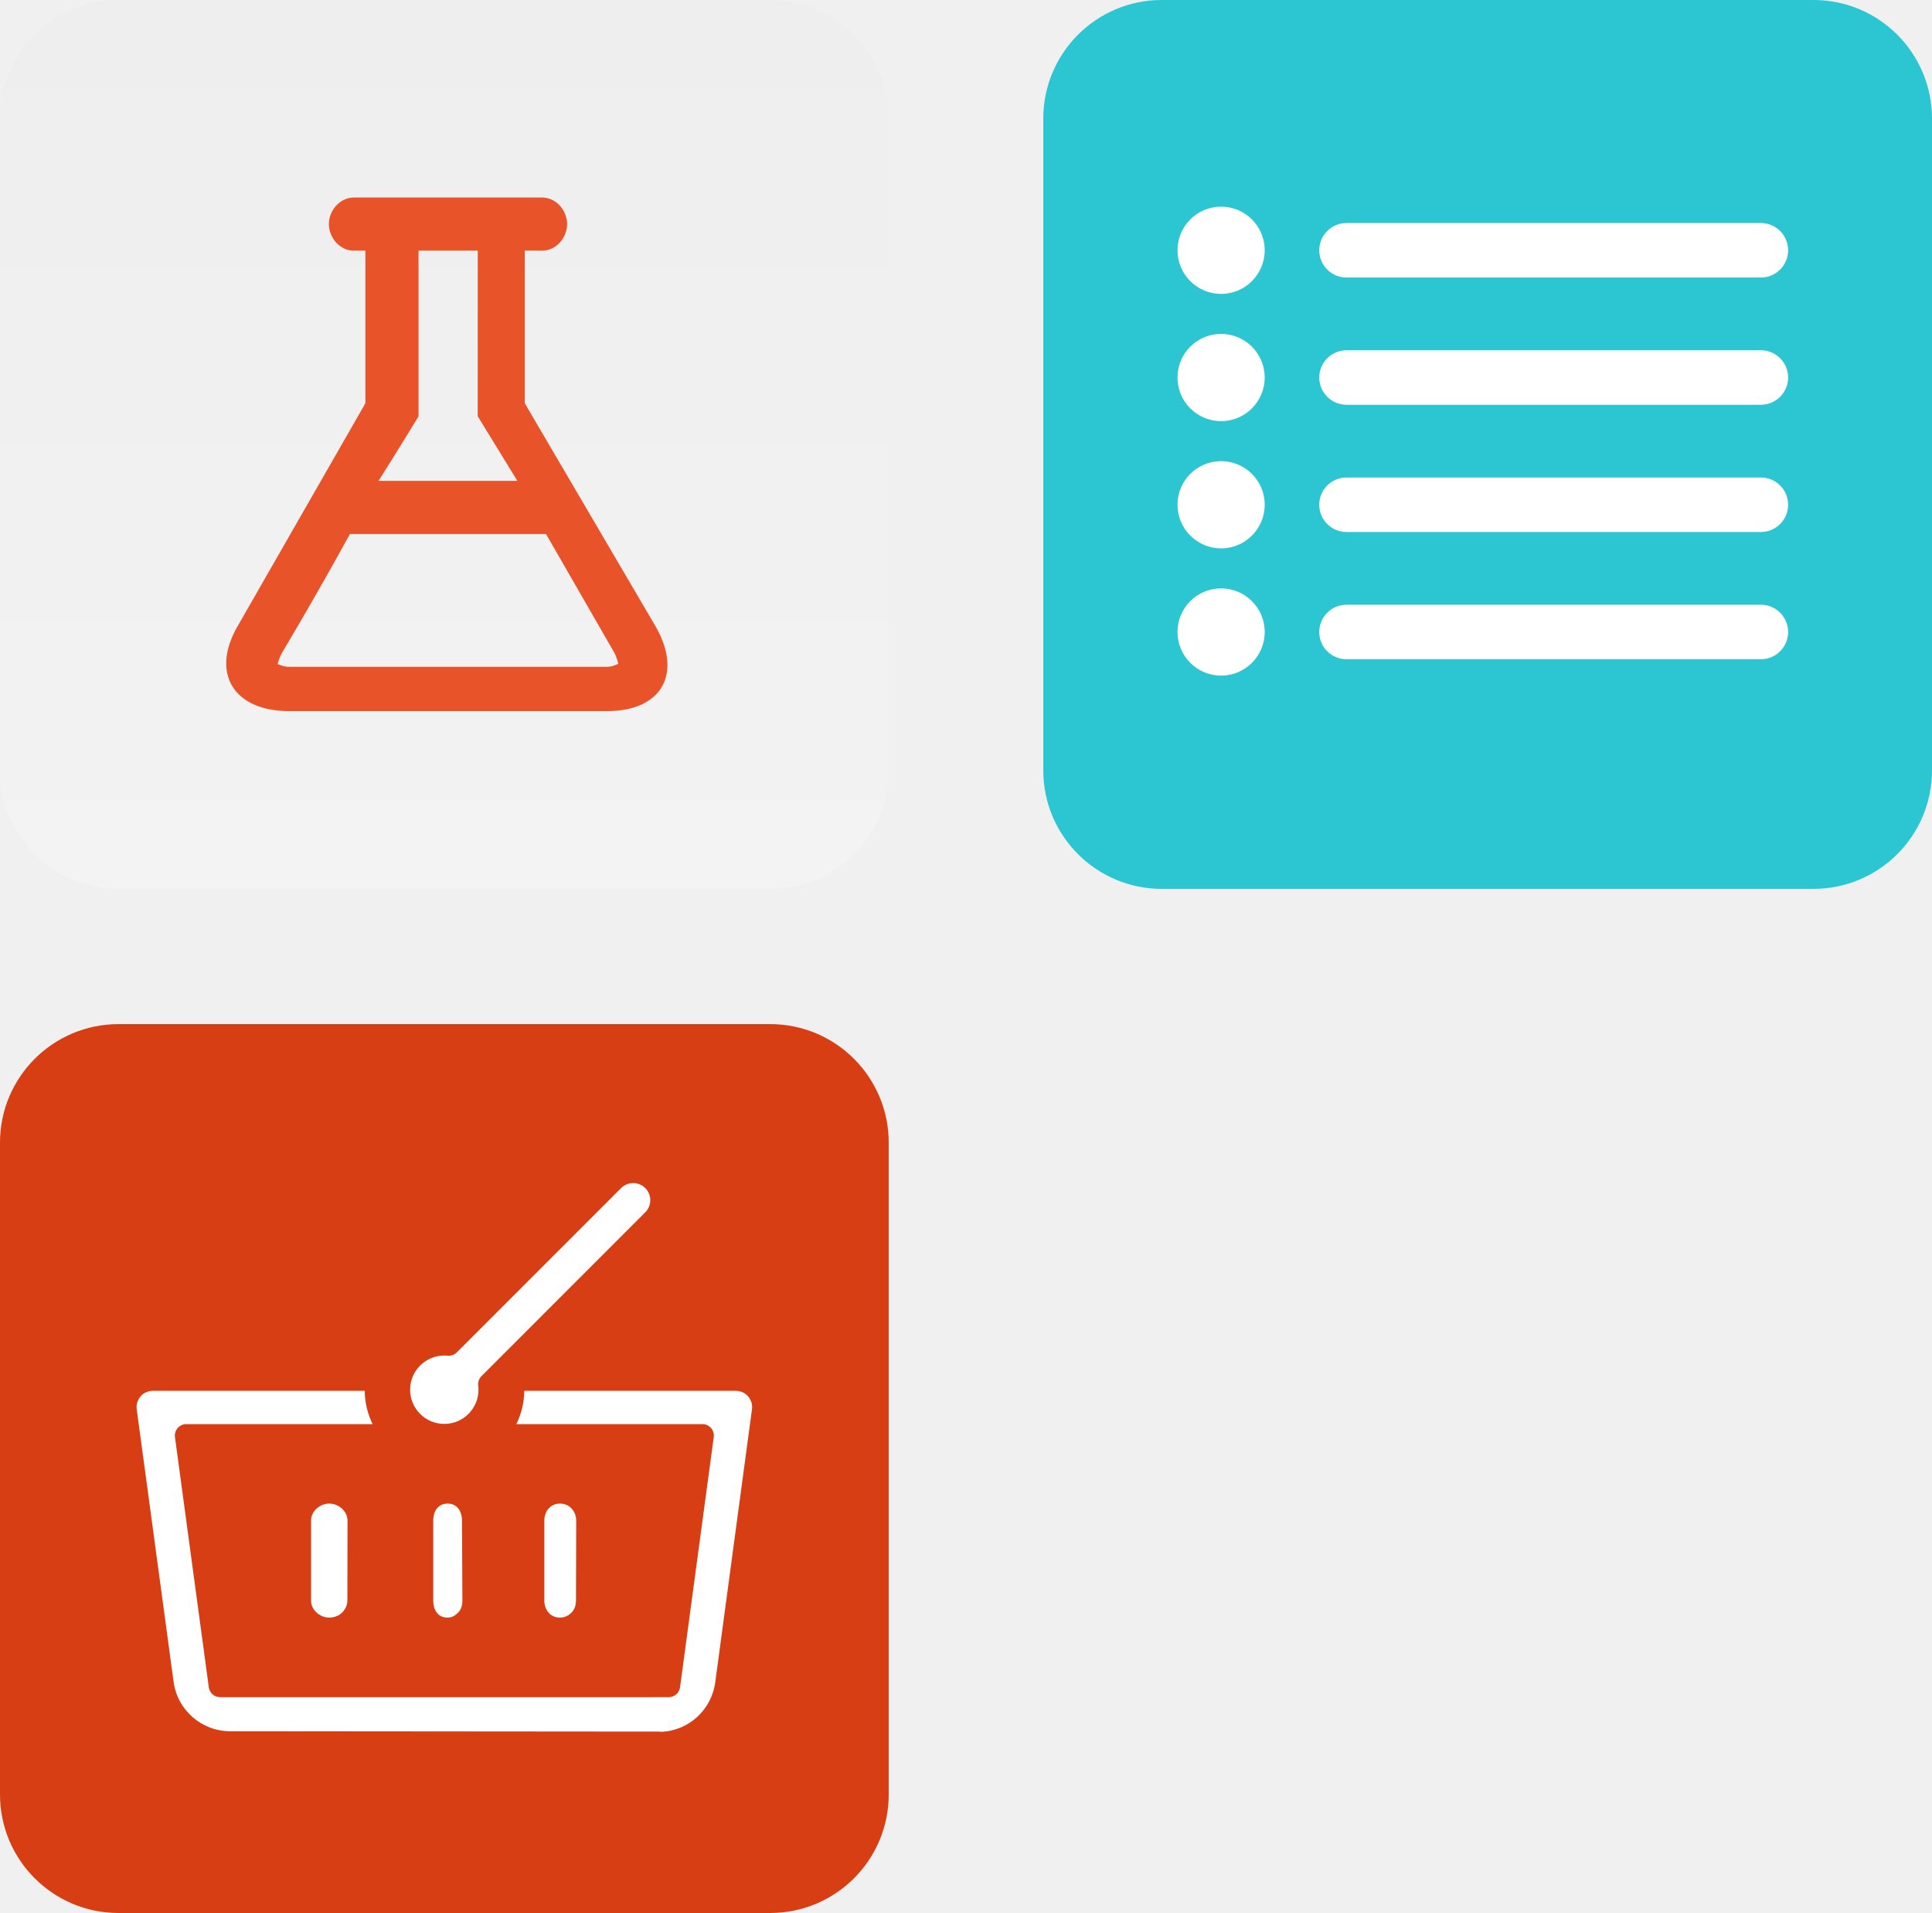
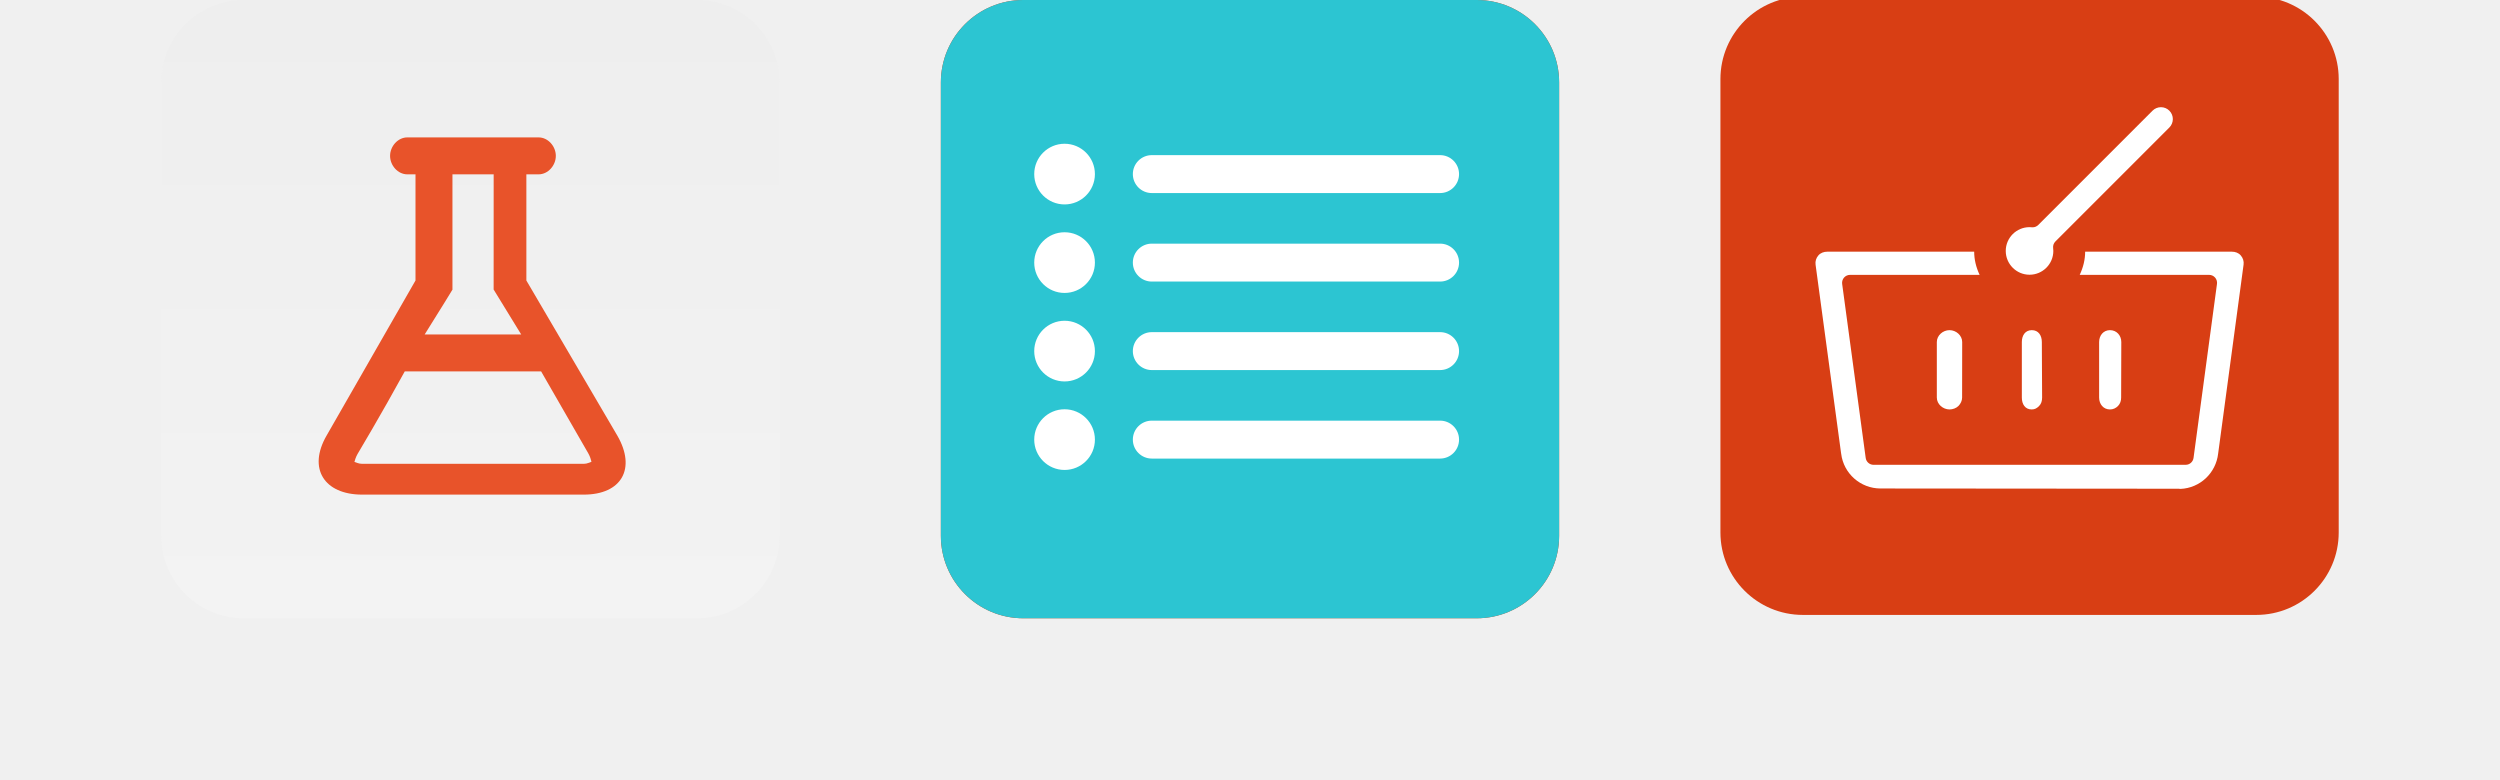
- <svg xmlns="http://www.w3.org/2000/svg" xmlns:xlink="http://www.w3.org/1999/xlink" version="1.1" id="Layer_1" x="0px" y="0px" width="200px" height="198px" viewBox="0 0 200 198" enable-background="new 0 0 200 198" xml:space="preserve">
+ <svg xmlns="http://www.w3.org/2000/svg" xmlns:xlink="http://www.w3.org/1999/xlink" version="1.1" id="Layer_1" x="0px" y="0px" width="372px" height="116px" viewBox="-32 0 372 116" enable-background="new -32 0 372 116" xml:space="preserve">
  <symbol id="New_Symbol" viewBox="-40 -40 80 80">
    <polygon fill="#D83E14" points="40,-40 -40,-40 -40,40 40,40  " />
-     <path fill="#FFFFFF" d="M10.404-13.414C9.556-13.414,9-12.737,9-11.876v7.183c0,0.863,0.558,1.54,1.407,1.54   c0.851-0.001,1.462-0.677,1.462-1.54l-0.02-7.184c0-0.411-0.119-0.799-0.407-1.089C11.157-13.254,10.813-13.414,10.404-13.414   L10.404-13.414z M-10.354-13.414c0.409,0,0.859,0.16,1.146,0.448c0.288,0.29,0.479,0.678,0.479,1.089l0.011,7.184   c0,0.863-0.791,1.539-1.641,1.54c-0.85,0-1.641-0.677-1.641-1.54v-7.183C-12-12.737-11.202-13.414-10.354-13.414L-10.354-13.414z    M0.276-13.414c0.409,0,0.673,0.16,0.959,0.448c0.289,0.29,0.388,0.678,0.388,1.089L1.587-4.693c0,0.863-0.444,1.539-1.293,1.54   C-0.557-3.153-1-3.83-1-4.693v-7.183C-1-12.737-0.574-13.414,0.276-13.414L0.276-13.414z M24.402-19.111   c0.001,0.01,3.289,24.441,3.289,24.441c0.06,0.438-0.078,0.859-0.366,1.189C27.038,6.849,26.615,7,26.167,7H7.192   c0-1-0.236-2-0.703-3h16.744c0.297,0,0.578-0.129,0.772-0.352c0.195-0.224,0.285-0.52,0.245-0.813l-3.034-22.52   c-0.068-0.51-0.503-0.89-1.017-0.89l-40.386-0.002c-0.513,0-0.947,0.379-1.017,0.888L-24.25,2.834   c-0.039,0.293,0.05,0.59,0.244,0.813C-23.81,3.871-23.528,4-23.232,4h16.768c-0.468,1-0.703,2-0.703,3h-18.999   c-0.448,0-0.872-0.151-1.158-0.479c-0.292-0.335-0.426-0.759-0.366-1.196l3.299-24.387c0.006-0.029,0.011-0.057,0.015-0.086   c0.315-2.562,2.502-4.492,5.088-4.493c0.02,0,0.039,0.001,0.06,0l38.527-0.032c0.073,0,0.146-0.007,0.215-0.022   C22.036-23.595,24.12-21.657,24.402-19.111z M3.074,7.096c0,0.121-0.008,0.244-0.025,0.377C3.011,7.786,3.119,8.1,3.343,8.323   l14.744,14.745c0.601,0.6,0.601,1.575,0,2.176c-0.29,0.29-0.676,0.451-1.087,0.451s-0.798-0.161-1.089-0.451l-14.79-14.79   c-0.193-0.193-0.454-0.301-0.725-0.301c-0.033,0-0.067,0.001-0.101,0.004c-0.102,0.011-0.202,0.016-0.3,0.016   c-1.697,0-3.077-1.38-3.077-3.077c0-1.696,1.38-3.078,3.077-3.078C1.692,4.018,3.074,5.398,3.074,7.096z" />
+     <path fill="#FFFFFF" d="M10.404-13.414C9.556-13.414,9-12.737,9-11.876v7.183c0,0.863,0.558,1.54,1.407,1.54   c0.851-0.001,1.462-0.677,1.462-1.54l-0.02-7.184c0-0.411-0.119-0.799-0.407-1.089C11.157-13.254,10.813-13.414,10.404-13.414   L10.404-13.414z M-10.354-13.414c0.409,0,0.859,0.16,1.146,0.448c0.288,0.29,0.479,0.678,0.479,1.089l0.011,7.184   c0,0.863-0.791,1.539-1.641,1.54c-0.85,0-1.641-0.677-1.641-1.54v-7.183C-12-12.737-11.202-13.414-10.354-13.414L-10.354-13.414z    M0.276-13.414c0.409,0,0.673,0.16,0.959,0.448c0.289,0.29,0.388,0.678,0.388,1.089L1.587-4.693c0,0.863-0.444,1.539-1.293,1.54   C-0.557-3.153-1-3.83-1-4.693v-7.183C-1-12.737-0.574-13.414,0.276-13.414L0.276-13.414z M24.402-19.111   c0.001,0.011,3.289,24.441,3.289,24.441c0.06,0.438-0.078,0.859-0.366,1.188C27.038,6.849,26.615,7,26.167,7H7.192   c0-1-0.236-2-0.703-3h16.744c0.297,0,0.578-0.129,0.772-0.352C24.2,3.424,24.29,3.128,24.25,2.835l-3.034-22.52   c-0.068-0.511-0.503-0.891-1.017-0.891l-40.386-0.002c-0.513,0-0.947,0.379-1.017,0.888L-24.25,2.834   c-0.039,0.293,0.05,0.59,0.244,0.813C-23.81,3.871-23.528,4-23.232,4h16.768c-0.468,1-0.703,2-0.703,3h-18.999   c-0.448,0-0.872-0.151-1.158-0.479c-0.292-0.336-0.426-0.76-0.366-1.196l3.299-24.387c0.006-0.029,0.011-0.058,0.015-0.087   c0.315-2.562,2.502-4.491,5.088-4.492c0.02,0,0.039,0.001,0.06,0l38.527-0.032c0.073,0,0.146-0.007,0.215-0.022   C22.036-23.595,24.12-21.657,24.402-19.111z M3.074,7.096c0,0.121-0.008,0.244-0.025,0.377C3.011,7.786,3.119,8.1,3.343,8.323   l14.744,14.745c0.601,0.6,0.601,1.574,0,2.176c-0.29,0.29-0.676,0.451-1.087,0.451s-0.798-0.161-1.089-0.451l-14.79-14.79   c-0.193-0.193-0.454-0.301-0.725-0.301c-0.033,0-0.067,0.001-0.101,0.004c-0.102,0.011-0.202,0.016-0.3,0.016   c-1.697,0-3.077-1.38-3.077-3.077c0-1.695,1.38-3.078,3.077-3.078C1.692,4.018,3.074,5.398,3.074,7.096z" />
    <polygon display="none" fill="none" points="-40,40 40,40 40,-40 -40,-40  " />
  </symbol>
  <g>
    <g>
-       <defs>
-         <path id="SVGID_1_" d="M92,79.733C92,86.507,86.507,92,79.733,92H12.267C5.491,92,0,86.507,0,79.733V12.266     C0,5.492,5.491,0,12.267,0h67.467C86.507,0,92,5.492,92,12.266V79.733z" />
-       </defs>
-       <clipPath id="SVGID_2_">
-         <use xlink:href="#SVGID_1_" overflow="visible" />
-       </clipPath>
-       <g clip-path="url(#SVGID_2_)">
-         <linearGradient id="SVGID_3_" gradientUnits="userSpaceOnUse" x1="16.805" y1="12.401" x2="16.805" y2="104.401" gradientTransform="matrix(1 0 0 -1 29.1948 104.4004)">
-           <stop offset="0" style="stop-color:#F3F3F3" />
-           <stop offset="1" style="stop-color:#EEEEEE" />
-         </linearGradient>
-         <rect y="0" fill="url(#SVGID_3_)" width="92" height="92" />
-         <path fill="#E8532A" d="M67.861,64.823L54.323,41.736V25.943h1.814c1.421,0,2.57-1.33,2.57-2.75c0-1.417-1.149-2.748-2.57-2.748     H36.613c-1.418,0-2.569,1.331-2.569,2.748c0,1.421,1.151,2.75,2.569,2.75h1.214v15.793L24.591,64.823     c-2.825,4.895-0.35,8.776,5.303,8.776h32.967C68.51,73.599,70.686,69.717,67.861,64.823z M43.325,25.941h6.133l-0.005,17.142     l4.103,6.688H39.189c2.309-3.666,4.136-6.67,4.136-6.672V25.941z M62.86,69.017H29.893c-0.533,0-0.912-0.217-1.155-0.283     c0.065-0.243,0.201-0.719,0.466-1.18c0,0,3.507-5.868,7.022-12.285h20.296l7.024,12.206c0.268,0.46,0.402,0.995,0.466,1.239     C63.768,68.781,63.392,69.017,62.86,69.017z" />
+       <g>
+         <defs>
+           <path id="SVGID_1_" d="M84,79.733C84,86.507,78.507,92,71.733,92H4.267C-2.509,92-8,86.507-8,79.733V12.266      C-8,5.492-2.509,0,4.267,0h67.467C78.507,0,84,5.492,84,12.266V79.733z" />
+         </defs>
+         <clipPath id="SVGID_2_">
+           <use xlink:href="#SVGID_1_" overflow="visible" />
+         </clipPath>
+         <g clip-path="url(#SVGID_2_)">
+           <linearGradient id="SVGID_3_" gradientUnits="userSpaceOnUse" x1="-20.39" y1="506.2" x2="-20.39" y2="414.2" gradientTransform="matrix(1 0 0 1 58.3896 -414.1992)">
+             <stop offset="0" style="stop-color:#F3F3F3" />
+             <stop offset="1" style="stop-color:#EEEEEE" />
+           </linearGradient>
+           <rect x="-8" fill="url(#SVGID_3_)" width="92" height="92" />
+           <path fill="#E8532A" d="M59.861,64.823L46.323,41.736V25.943h1.814c1.421,0,2.57-1.33,2.57-2.75c0-1.417-1.149-2.748-2.57-2.748      H28.613c-1.418,0-2.569,1.331-2.569,2.748c0,1.421,1.151,2.75,2.569,2.75h1.214v15.793L16.591,64.823      c-2.825,4.895-0.35,8.776,5.303,8.776h32.967C60.51,73.599,62.686,69.717,59.861,64.823z M35.325,25.941h6.133l-0.005,17.142      l4.103,6.688H31.189c2.309-3.666,4.136-6.67,4.136-6.672V25.941z M54.86,69.017H21.893c-0.533,0-0.912-0.217-1.155-0.283      c0.065-0.243,0.201-0.719,0.466-1.18c0,0,3.507-5.868,7.022-12.285h20.296l7.024,12.206c0.268,0.46,0.402,0.995,0.466,1.239      C55.768,68.781,55.392,69.017,54.86,69.017z" />
+         </g>
      </g>
    </g>
  </g>
  <g>
    <g>
-       <defs>
-         <path id="SVGID_4_" d="M92,185.732C92,192.507,86.508,198,79.733,198H12.267C5.492,198,0,192.507,0,185.732v-67.465     C0,111.492,5.492,106,12.267,106h67.467C86.508,106,92,111.492,92,118.268V185.732z" />
-       </defs>
-       <clipPath id="SVGID_5_">
-         <use xlink:href="#SVGID_4_" overflow="visible" />
-       </clipPath>
-       <g clip-path="url(#SVGID_5_)">
-         <use xlink:href="#New_Symbol" width="80" height="80" id="XMLID_2_" x="-40" y="-40" transform="matrix(1.15 0 0 -1.15 45.9995 152)" overflow="visible" />
+       <g>
+         <defs>
+           <path id="SVGID_4_" d="M200,79.732C200,86.507,194.508,92,187.732,92h-67.465C113.492,92,108,86.507,108,79.732V12.268      C108,5.492,113.492,0,120.268,0h67.467C194.508,0,200,5.492,200,12.268V79.732z" />
+         </defs>
+         <clipPath id="SVGID_5_">
+           <use xlink:href="#SVGID_4_" overflow="visible" />
+         </clipPath>
+         <g clip-path="url(#SVGID_5_)">
+           <use xlink:href="#New_Symbol" width="80" height="80" id="XMLID_2_" x="-40" y="-40" transform="matrix(1.15 0 0 -1.15 154 46)" overflow="visible" />
+         </g>
      </g>
    </g>
  </g>
  <g>
    <g>
-       <defs>
-         <path id="SVGID_6_" d="M200,79.733C200,86.507,194.508,92,187.732,92h-67.467C113.492,92,108,86.507,108,79.733V12.267     C108,5.492,113.492,0,120.268,0h67.467C194.508,0,200,5.492,200,12.267V79.733z" />
-       </defs>
-       <clipPath id="SVGID_7_">
-         <use xlink:href="#SVGID_6_" overflow="visible" />
-       </clipPath>
-       <g clip-path="url(#SVGID_7_)">
-         <rect x="108" fill="#2CC5D2" width="92" height="92" />
+       <g>
+         <defs>
+           <path id="SVGID_6_" d="M316,79.232c0,6.774-5.492,12.268-12.268,12.268h-67.465C229.492,91.5,224,86.007,224,79.232V11.768      C224,4.992,229.492-0.5,236.268-0.5h67.467C310.508-0.5,316,4.992,316,11.768V79.232z" />
+         </defs>
+         <clipPath id="SVGID_7_">
+           <use xlink:href="#SVGID_6_" overflow="visible" />
+         </clipPath>
+         <g clip-path="url(#SVGID_7_)">
+           <use xlink:href="#New_Symbol" width="80" height="80" id="XMLID_1_" x="-40" y="-40" transform="matrix(1.15 0 0 -1.15 270 45.5)" overflow="visible" />
+         </g>
      </g>
    </g>
  </g>
-   <path fill="#FFFFFF" d="M185.107,25.905c0,1.559-1.265,2.822-2.823,2.822h-42.894c-1.559,0-2.822-1.264-2.822-2.822l0,0  c0-1.558,1.264-2.822,2.822-2.822h42.895C183.844,23.083,185.107,24.347,185.107,25.905L185.107,25.905z" />
-   <path fill="#FFFFFF" d="M185.107,65.414c0,1.559-1.265,2.822-2.823,2.822h-42.894c-1.559,0-2.822-1.264-2.822-2.822l0,0  c0-1.559,1.264-2.822,2.822-2.822h42.895C183.844,62.592,185.107,63.855,185.107,65.414L185.107,65.414z" />
-   <path fill="#FFFFFF" d="M185.107,52.244c0,1.559-1.265,2.822-2.823,2.822h-42.894c-1.559,0-2.822-1.263-2.822-2.822l0,0  c0-1.559,1.264-2.822,2.822-2.822h42.895C183.844,49.422,185.107,50.686,185.107,52.244L185.107,52.244z" />
-   <path fill="#FFFFFF" d="M185.107,39.075c0,1.559-1.265,2.822-2.823,2.822h-42.894c-1.559,0-2.822-1.264-2.822-2.822l0,0  c0-1.559,1.264-2.822,2.822-2.822h42.895C183.844,36.253,185.107,37.517,185.107,39.075L185.107,39.075z" />
+   <g>
+     <g>
+       <g>
+         <defs>
+           <path id="SVGID_8_" d="M200,79.733C200,86.507,194.508,92,187.732,92h-67.467C113.492,92,108,86.507,108,79.733V12.267      C108,5.492,113.492,0,120.268,0h67.467C194.508,0,200,5.492,200,12.267V79.733z" />
+         </defs>
+         <clipPath id="SVGID_9_">
+           <use xlink:href="#SVGID_8_" overflow="visible" />
+         </clipPath>
+         <g clip-path="url(#SVGID_9_)">
+           <rect x="108" fill="#2CC5D2" width="92" height="92" />
+         </g>
+       </g>
+     </g>
+   </g>
+   <path fill="#FFFFFF" d="M185.107,25.905c0,1.559-1.266,2.822-2.823,2.822h-42.894c-1.56,0-2.822-1.264-2.822-2.822l0,0  c0-1.558,1.264-2.822,2.822-2.822h42.895C183.844,23.083,185.107,24.347,185.107,25.905L185.107,25.905z" />
+   <path fill="#FFFFFF" d="M185.107,65.414c0,1.559-1.266,2.822-2.823,2.822h-42.894c-1.56,0-2.822-1.264-2.822-2.822l0,0  c0-1.559,1.264-2.822,2.822-2.822h42.895C183.844,62.592,185.107,63.855,185.107,65.414L185.107,65.414z" />
+   <path fill="#FFFFFF" d="M185.107,52.244c0,1.559-1.266,2.822-2.823,2.822h-42.894c-1.56,0-2.822-1.263-2.822-2.822l0,0  c0-1.559,1.264-2.822,2.822-2.822h42.895C183.844,49.422,185.107,50.686,185.107,52.244L185.107,52.244z" />
+   <path fill="#FFFFFF" d="M185.107,39.075c0,1.559-1.266,2.822-2.823,2.822h-42.894c-1.56,0-2.822-1.264-2.822-2.822l0,0  c0-1.559,1.264-2.822,2.822-2.822h42.895C183.844,36.253,185.107,37.517,185.107,39.075L185.107,39.075z" />
  <circle fill="#FFFFFF" cx="126.408" cy="25.905" r="4.515" />
  <circle fill="#FFFFFF" cx="126.408" cy="65.414" r="4.515" />
  <circle fill="#FFFFFF" cx="126.408" cy="52.244" r="4.515" />
  <circle fill="#FFFFFF" cx="126.408" cy="39.075" r="4.515" />
  <g>
</g>
  <g>
</g>
  <g>
</g>
</svg>
